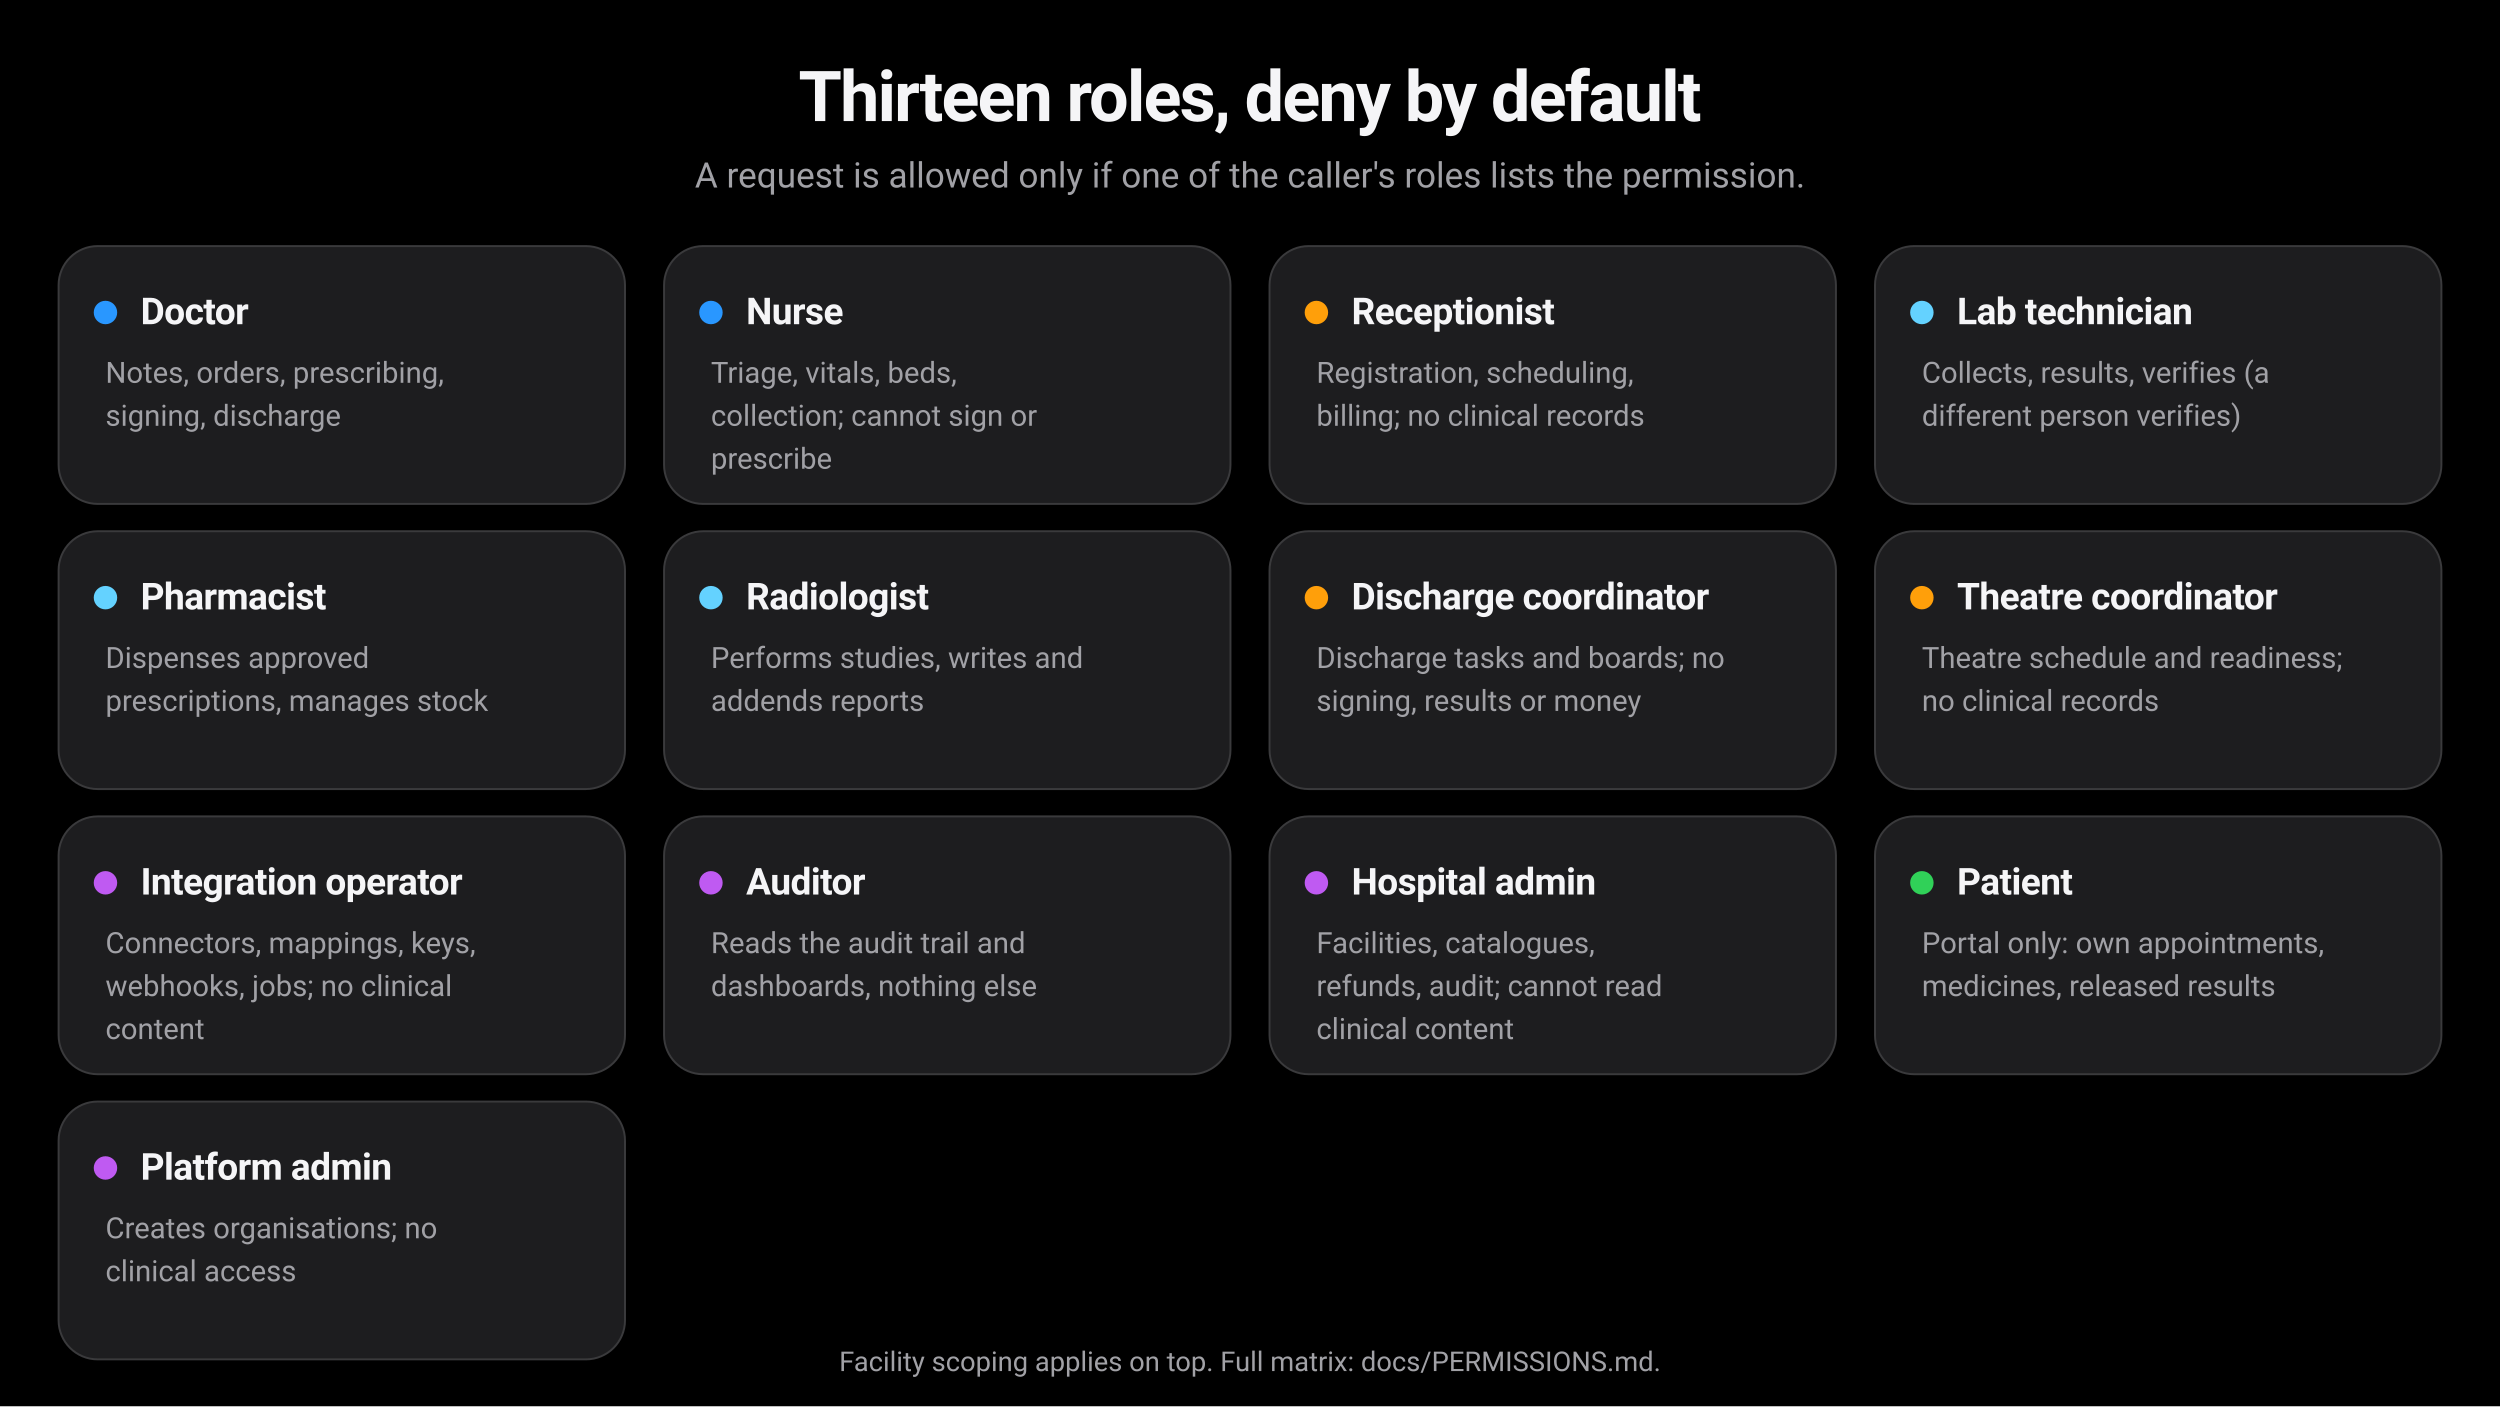
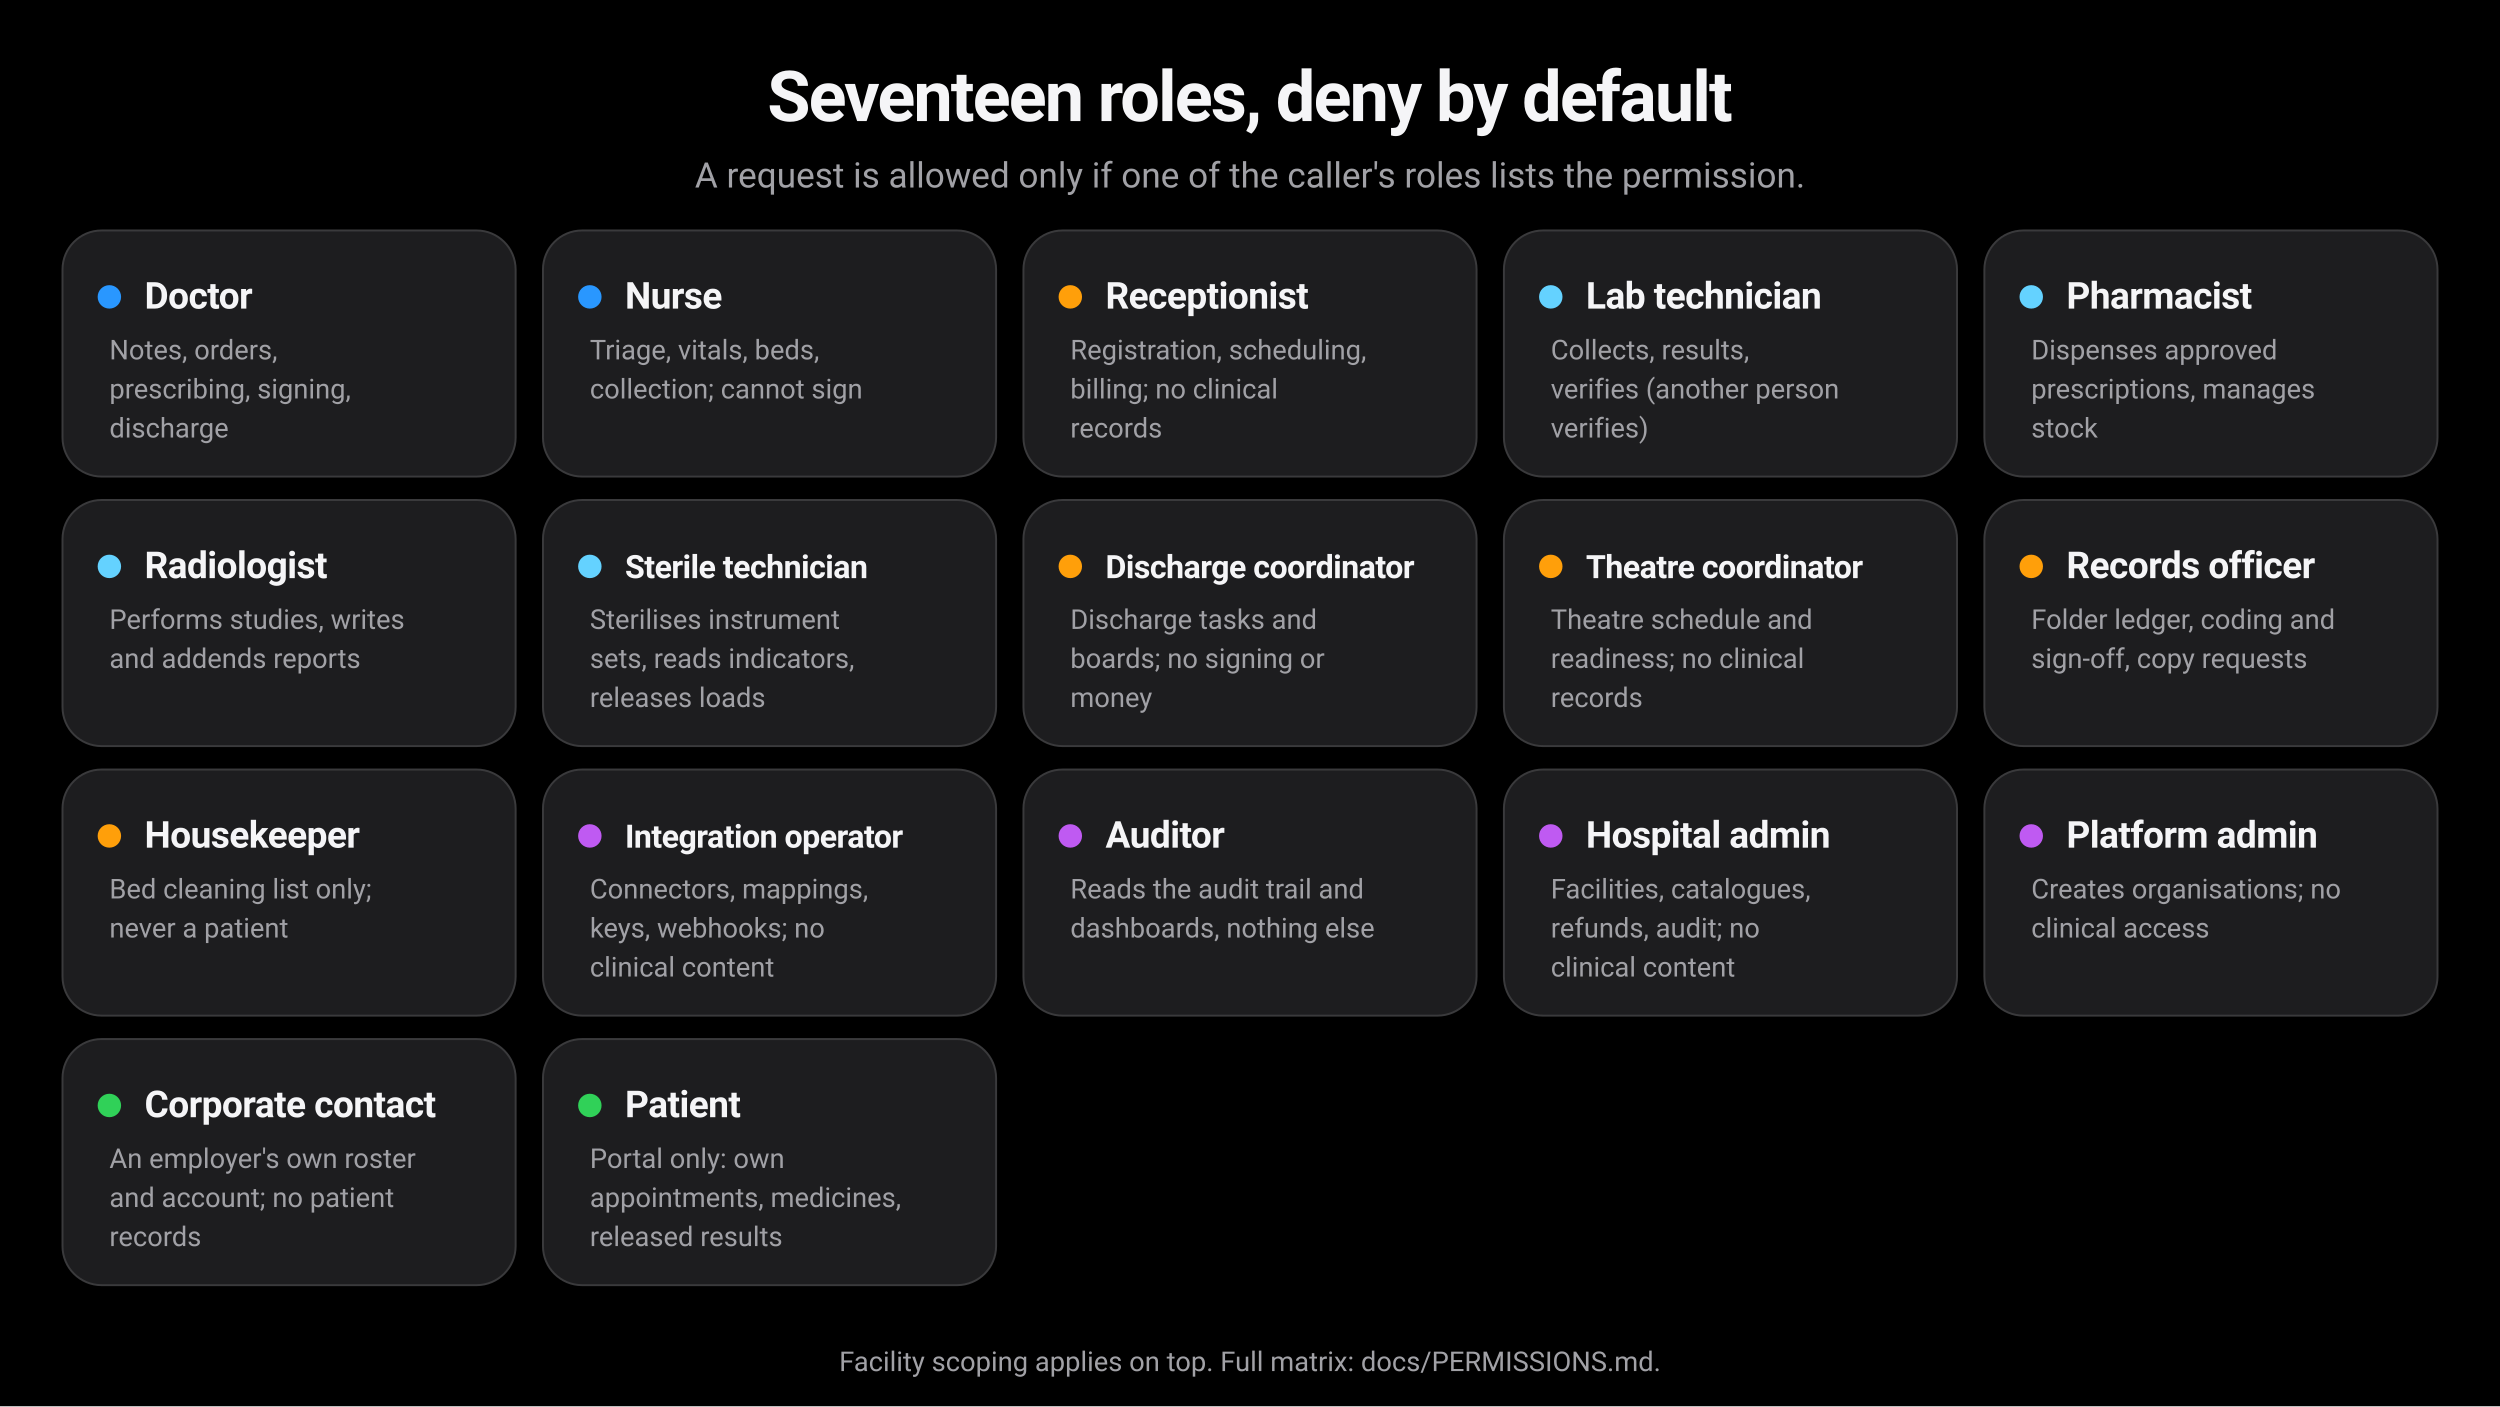
<svg xmlns="http://www.w3.org/2000/svg" viewBox="0 0 1280 720" width="1280" height="720" role="img" aria-labelledby="t d">
  <defs />
  <rect x="0" y="0" width="1280" height="720" rx="0" fill="#000000" />
-   <text x="640" y="62" font-family="-apple-system,BlinkMacSystemFont,'SF Pro Display','SF Pro Text','Segoe UI',Roboto,Helvetica,Arial,sans-serif" font-size="36" font-weight="700" fill="#f5f5f7" text-anchor="middle" letter-spacing="-1">Thirteen roles, deny by default</text>
+   <text x="640" y="62" font-family="-apple-system,BlinkMacSystemFont,'SF Pro Display','SF Pro Text','Segoe UI',Roboto,Helvetica,Arial,sans-serif" font-size="36" font-weight="700" fill="#f5f5f7" text-anchor="middle" letter-spacing="-1">Seventeen roles, deny by default</text>
  <text x="640" y="96" font-family="-apple-system,BlinkMacSystemFont,'SF Pro Display','SF Pro Text','Segoe UI',Roboto,Helvetica,Arial,sans-serif" font-size="18" font-weight="400" fill="#a1a1a6" text-anchor="middle">A request is allowed only if one of the caller's roles lists the permission.</text>
-   <rect x="30" y="126" width="290" height="132" rx="20" fill="#1d1d1f" stroke="#3a3a3c" stroke-width="1" />
-   <circle cx="54" cy="160" r="6" fill="#2997ff" />
-   <text x="72" y="166" font-family="-apple-system,BlinkMacSystemFont,'SF Pro Display','SF Pro Text','Segoe UI',Roboto,Helvetica,Arial,sans-serif" font-size="19" font-weight="700" fill="#f5f5f7" letter-spacing="-0.3">Doctor</text>
-   <text x="54" y="196" font-family="-apple-system,BlinkMacSystemFont,'SF Pro Display','SF Pro Text','Segoe UI',Roboto,Helvetica,Arial,sans-serif" font-size="15" font-weight="400" fill="#a1a1a6">Notes, orders, prescribing,</text>
-   <text x="54" y="218" font-family="-apple-system,BlinkMacSystemFont,'SF Pro Display','SF Pro Text','Segoe UI',Roboto,Helvetica,Arial,sans-serif" font-size="15" font-weight="400" fill="#a1a1a6">signing, discharge</text>
-   <rect x="340" y="126" width="290" height="132" rx="20" fill="#1d1d1f" stroke="#3a3a3c" stroke-width="1" />
-   <circle cx="364" cy="160" r="6" fill="#2997ff" />
-   <text x="382" y="166" font-family="-apple-system,BlinkMacSystemFont,'SF Pro Display','SF Pro Text','Segoe UI',Roboto,Helvetica,Arial,sans-serif" font-size="19" font-weight="700" fill="#f5f5f7" letter-spacing="-0.3">Nurse</text>
-   <text x="364" y="196" font-family="-apple-system,BlinkMacSystemFont,'SF Pro Display','SF Pro Text','Segoe UI',Roboto,Helvetica,Arial,sans-serif" font-size="15" font-weight="400" fill="#a1a1a6">Triage, vitals, beds,</text>
-   <text x="364" y="218" font-family="-apple-system,BlinkMacSystemFont,'SF Pro Display','SF Pro Text','Segoe UI',Roboto,Helvetica,Arial,sans-serif" font-size="15" font-weight="400" fill="#a1a1a6">collection; cannot sign or</text>
-   <text x="364" y="240" font-family="-apple-system,BlinkMacSystemFont,'SF Pro Display','SF Pro Text','Segoe UI',Roboto,Helvetica,Arial,sans-serif" font-size="15" font-weight="400" fill="#a1a1a6">prescribe</text>
-   <rect x="650" y="126" width="290" height="132" rx="20" fill="#1d1d1f" stroke="#3a3a3c" stroke-width="1" />
-   <circle cx="674" cy="160" r="6" fill="#ff9f0a" />
-   <text x="692" y="166" font-family="-apple-system,BlinkMacSystemFont,'SF Pro Display','SF Pro Text','Segoe UI',Roboto,Helvetica,Arial,sans-serif" font-size="19" font-weight="700" fill="#f5f5f7" letter-spacing="-0.3">Receptionist</text>
-   <text x="674" y="196" font-family="-apple-system,BlinkMacSystemFont,'SF Pro Display','SF Pro Text','Segoe UI',Roboto,Helvetica,Arial,sans-serif" font-size="15" font-weight="400" fill="#a1a1a6">Registration, scheduling,</text>
-   <text x="674" y="218" font-family="-apple-system,BlinkMacSystemFont,'SF Pro Display','SF Pro Text','Segoe UI',Roboto,Helvetica,Arial,sans-serif" font-size="15" font-weight="400" fill="#a1a1a6">billing; no clinical records</text>
-   <rect x="960" y="126" width="290" height="132" rx="20" fill="#1d1d1f" stroke="#3a3a3c" stroke-width="1" />
-   <circle cx="984" cy="160" r="6" fill="#64d2ff" />
-   <text x="1002" y="166" font-family="-apple-system,BlinkMacSystemFont,'SF Pro Display','SF Pro Text','Segoe UI',Roboto,Helvetica,Arial,sans-serif" font-size="19" font-weight="700" fill="#f5f5f7" letter-spacing="-0.3">Lab technician</text>
-   <text x="984" y="196" font-family="-apple-system,BlinkMacSystemFont,'SF Pro Display','SF Pro Text','Segoe UI',Roboto,Helvetica,Arial,sans-serif" font-size="15" font-weight="400" fill="#a1a1a6">Collects, results, verifies (a</text>
-   <text x="984" y="218" font-family="-apple-system,BlinkMacSystemFont,'SF Pro Display','SF Pro Text','Segoe UI',Roboto,Helvetica,Arial,sans-serif" font-size="15" font-weight="400" fill="#a1a1a6">different person verifies)</text>
-   <rect x="30" y="272" width="290" height="132" rx="20" fill="#1d1d1f" stroke="#3a3a3c" stroke-width="1" />
-   <circle cx="54" cy="306" r="6" fill="#64d2ff" />
-   <text x="72" y="312" font-family="-apple-system,BlinkMacSystemFont,'SF Pro Display','SF Pro Text','Segoe UI',Roboto,Helvetica,Arial,sans-serif" font-size="19" font-weight="700" fill="#f5f5f7" letter-spacing="-0.3">Pharmacist</text>
-   <text x="54" y="342" font-family="-apple-system,BlinkMacSystemFont,'SF Pro Display','SF Pro Text','Segoe UI',Roboto,Helvetica,Arial,sans-serif" font-size="15" font-weight="400" fill="#a1a1a6">Dispenses approved</text>
-   <text x="54" y="364" font-family="-apple-system,BlinkMacSystemFont,'SF Pro Display','SF Pro Text','Segoe UI',Roboto,Helvetica,Arial,sans-serif" font-size="15" font-weight="400" fill="#a1a1a6">prescriptions, manages stock</text>
-   <rect x="340" y="272" width="290" height="132" rx="20" fill="#1d1d1f" stroke="#3a3a3c" stroke-width="1" />
-   <circle cx="364" cy="306" r="6" fill="#64d2ff" />
-   <text x="382" y="312" font-family="-apple-system,BlinkMacSystemFont,'SF Pro Display','SF Pro Text','Segoe UI',Roboto,Helvetica,Arial,sans-serif" font-size="19" font-weight="700" fill="#f5f5f7" letter-spacing="-0.3">Radiologist</text>
-   <text x="364" y="342" font-family="-apple-system,BlinkMacSystemFont,'SF Pro Display','SF Pro Text','Segoe UI',Roboto,Helvetica,Arial,sans-serif" font-size="15" font-weight="400" fill="#a1a1a6">Performs studies, writes and</text>
-   <text x="364" y="364" font-family="-apple-system,BlinkMacSystemFont,'SF Pro Display','SF Pro Text','Segoe UI',Roboto,Helvetica,Arial,sans-serif" font-size="15" font-weight="400" fill="#a1a1a6">addends reports</text>
-   <rect x="650" y="272" width="290" height="132" rx="20" fill="#1d1d1f" stroke="#3a3a3c" stroke-width="1" />
-   <circle cx="674" cy="306" r="6" fill="#ff9f0a" />
-   <text x="692" y="312" font-family="-apple-system,BlinkMacSystemFont,'SF Pro Display','SF Pro Text','Segoe UI',Roboto,Helvetica,Arial,sans-serif" font-size="19" font-weight="700" fill="#f5f5f7" letter-spacing="-0.3">Discharge coordinator</text>
-   <text x="674" y="342" font-family="-apple-system,BlinkMacSystemFont,'SF Pro Display','SF Pro Text','Segoe UI',Roboto,Helvetica,Arial,sans-serif" font-size="15" font-weight="400" fill="#a1a1a6">Discharge tasks and boards; no</text>
-   <text x="674" y="364" font-family="-apple-system,BlinkMacSystemFont,'SF Pro Display','SF Pro Text','Segoe UI',Roboto,Helvetica,Arial,sans-serif" font-size="15" font-weight="400" fill="#a1a1a6">signing, results or money</text>
-   <rect x="960" y="272" width="290" height="132" rx="20" fill="#1d1d1f" stroke="#3a3a3c" stroke-width="1" />
-   <circle cx="984" cy="306" r="6" fill="#ff9f0a" />
-   <text x="1002" y="312" font-family="-apple-system,BlinkMacSystemFont,'SF Pro Display','SF Pro Text','Segoe UI',Roboto,Helvetica,Arial,sans-serif" font-size="19" font-weight="700" fill="#f5f5f7" letter-spacing="-0.3">Theatre coordinator</text>
-   <text x="984" y="342" font-family="-apple-system,BlinkMacSystemFont,'SF Pro Display','SF Pro Text','Segoe UI',Roboto,Helvetica,Arial,sans-serif" font-size="15" font-weight="400" fill="#a1a1a6">Theatre schedule and readiness;</text>
-   <text x="984" y="364" font-family="-apple-system,BlinkMacSystemFont,'SF Pro Display','SF Pro Text','Segoe UI',Roboto,Helvetica,Arial,sans-serif" font-size="15" font-weight="400" fill="#a1a1a6">no clinical records</text>
-   <rect x="30" y="418" width="290" height="132" rx="20" fill="#1d1d1f" stroke="#3a3a3c" stroke-width="1" />
-   <circle cx="54" cy="452" r="6" fill="#bf5af2" />
-   <text x="72" y="458" font-family="-apple-system,BlinkMacSystemFont,'SF Pro Display','SF Pro Text','Segoe UI',Roboto,Helvetica,Arial,sans-serif" font-size="19" font-weight="700" fill="#f5f5f7" letter-spacing="-0.3">Integration operator</text>
-   <text x="54" y="488" font-family="-apple-system,BlinkMacSystemFont,'SF Pro Display','SF Pro Text','Segoe UI',Roboto,Helvetica,Arial,sans-serif" font-size="15" font-weight="400" fill="#a1a1a6">Connectors, mappings, keys,</text>
-   <text x="54" y="510" font-family="-apple-system,BlinkMacSystemFont,'SF Pro Display','SF Pro Text','Segoe UI',Roboto,Helvetica,Arial,sans-serif" font-size="15" font-weight="400" fill="#a1a1a6">webhooks, jobs; no clinical</text>
-   <text x="54" y="532" font-family="-apple-system,BlinkMacSystemFont,'SF Pro Display','SF Pro Text','Segoe UI',Roboto,Helvetica,Arial,sans-serif" font-size="15" font-weight="400" fill="#a1a1a6">content</text>
-   <rect x="340" y="418" width="290" height="132" rx="20" fill="#1d1d1f" stroke="#3a3a3c" stroke-width="1" />
-   <circle cx="364" cy="452" r="6" fill="#bf5af2" />
-   <text x="382" y="458" font-family="-apple-system,BlinkMacSystemFont,'SF Pro Display','SF Pro Text','Segoe UI',Roboto,Helvetica,Arial,sans-serif" font-size="19" font-weight="700" fill="#f5f5f7" letter-spacing="-0.3">Auditor</text>
-   <text x="364" y="488" font-family="-apple-system,BlinkMacSystemFont,'SF Pro Display','SF Pro Text','Segoe UI',Roboto,Helvetica,Arial,sans-serif" font-size="15" font-weight="400" fill="#a1a1a6">Reads the audit trail and</text>
-   <text x="364" y="510" font-family="-apple-system,BlinkMacSystemFont,'SF Pro Display','SF Pro Text','Segoe UI',Roboto,Helvetica,Arial,sans-serif" font-size="15" font-weight="400" fill="#a1a1a6">dashboards, nothing else</text>
-   <rect x="650" y="418" width="290" height="132" rx="20" fill="#1d1d1f" stroke="#3a3a3c" stroke-width="1" />
-   <circle cx="674" cy="452" r="6" fill="#bf5af2" />
-   <text x="692" y="458" font-family="-apple-system,BlinkMacSystemFont,'SF Pro Display','SF Pro Text','Segoe UI',Roboto,Helvetica,Arial,sans-serif" font-size="19" font-weight="700" fill="#f5f5f7" letter-spacing="-0.3">Hospital admin</text>
-   <text x="674" y="488" font-family="-apple-system,BlinkMacSystemFont,'SF Pro Display','SF Pro Text','Segoe UI',Roboto,Helvetica,Arial,sans-serif" font-size="15" font-weight="400" fill="#a1a1a6">Facilities, catalogues,</text>
-   <text x="674" y="510" font-family="-apple-system,BlinkMacSystemFont,'SF Pro Display','SF Pro Text','Segoe UI',Roboto,Helvetica,Arial,sans-serif" font-size="15" font-weight="400" fill="#a1a1a6">refunds, audit; cannot read</text>
-   <text x="674" y="532" font-family="-apple-system,BlinkMacSystemFont,'SF Pro Display','SF Pro Text','Segoe UI',Roboto,Helvetica,Arial,sans-serif" font-size="15" font-weight="400" fill="#a1a1a6">clinical content</text>
-   <rect x="960" y="418" width="290" height="132" rx="20" fill="#1d1d1f" stroke="#3a3a3c" stroke-width="1" />
-   <circle cx="984" cy="452" r="6" fill="#30d158" />
-   <text x="1002" y="458" font-family="-apple-system,BlinkMacSystemFont,'SF Pro Display','SF Pro Text','Segoe UI',Roboto,Helvetica,Arial,sans-serif" font-size="19" font-weight="700" fill="#f5f5f7" letter-spacing="-0.3">Patient</text>
-   <text x="984" y="488" font-family="-apple-system,BlinkMacSystemFont,'SF Pro Display','SF Pro Text','Segoe UI',Roboto,Helvetica,Arial,sans-serif" font-size="15" font-weight="400" fill="#a1a1a6">Portal only: own appointments,</text>
-   <text x="984" y="510" font-family="-apple-system,BlinkMacSystemFont,'SF Pro Display','SF Pro Text','Segoe UI',Roboto,Helvetica,Arial,sans-serif" font-size="15" font-weight="400" fill="#a1a1a6">medicines, released results</text>
-   <rect x="30" y="564" width="290" height="132" rx="20" fill="#1d1d1f" stroke="#3a3a3c" stroke-width="1" />
-   <circle cx="54" cy="598" r="6" fill="#bf5af2" />
-   <text x="72" y="604" font-family="-apple-system,BlinkMacSystemFont,'SF Pro Display','SF Pro Text','Segoe UI',Roboto,Helvetica,Arial,sans-serif" font-size="19" font-weight="700" fill="#f5f5f7" letter-spacing="-0.3">Platform admin</text>
-   <text x="54" y="634" font-family="-apple-system,BlinkMacSystemFont,'SF Pro Display','SF Pro Text','Segoe UI',Roboto,Helvetica,Arial,sans-serif" font-size="15" font-weight="400" fill="#a1a1a6">Creates organisations; no</text>
-   <text x="54" y="656" font-family="-apple-system,BlinkMacSystemFont,'SF Pro Display','SF Pro Text','Segoe UI',Roboto,Helvetica,Arial,sans-serif" font-size="15" font-weight="400" fill="#a1a1a6">clinical access</text>
+   <rect x="32" y="118" width="232" height="126" rx="20" fill="#1d1d1f" stroke="#3a3a3c" stroke-width="1" />
+   <circle cx="56" cy="152" r="6" fill="#2997ff" />
+   <text x="74" y="158" font-family="-apple-system,BlinkMacSystemFont,'SF Pro Display','SF Pro Text','Segoe UI',Roboto,Helvetica,Arial,sans-serif" font-size="19" font-weight="700" fill="#f5f5f7" letter-spacing="-0.3">Doctor</text>
+   <text x="56" y="184" font-family="-apple-system,BlinkMacSystemFont,'SF Pro Display','SF Pro Text','Segoe UI',Roboto,Helvetica,Arial,sans-serif" font-size="14" font-weight="400" fill="#a1a1a6">Notes, orders,</text>
+   <text x="56" y="204" font-family="-apple-system,BlinkMacSystemFont,'SF Pro Display','SF Pro Text','Segoe UI',Roboto,Helvetica,Arial,sans-serif" font-size="14" font-weight="400" fill="#a1a1a6">prescribing, signing,</text>
+   <text x="56" y="224" font-family="-apple-system,BlinkMacSystemFont,'SF Pro Display','SF Pro Text','Segoe UI',Roboto,Helvetica,Arial,sans-serif" font-size="14" font-weight="400" fill="#a1a1a6">discharge</text>
+   <rect x="278" y="118" width="232" height="126" rx="20" fill="#1d1d1f" stroke="#3a3a3c" stroke-width="1" />
+   <circle cx="302" cy="152" r="6" fill="#2997ff" />
+   <text x="320" y="158" font-family="-apple-system,BlinkMacSystemFont,'SF Pro Display','SF Pro Text','Segoe UI',Roboto,Helvetica,Arial,sans-serif" font-size="19" font-weight="700" fill="#f5f5f7" letter-spacing="-0.3">Nurse</text>
+   <text x="302" y="184" font-family="-apple-system,BlinkMacSystemFont,'SF Pro Display','SF Pro Text','Segoe UI',Roboto,Helvetica,Arial,sans-serif" font-size="14" font-weight="400" fill="#a1a1a6">Triage, vitals, beds,</text>
+   <text x="302" y="204" font-family="-apple-system,BlinkMacSystemFont,'SF Pro Display','SF Pro Text','Segoe UI',Roboto,Helvetica,Arial,sans-serif" font-size="14" font-weight="400" fill="#a1a1a6">collection; cannot sign</text>
+   <rect x="524" y="118" width="232" height="126" rx="20" fill="#1d1d1f" stroke="#3a3a3c" stroke-width="1" />
+   <circle cx="548" cy="152" r="6" fill="#ff9f0a" />
+   <text x="566" y="158" font-family="-apple-system,BlinkMacSystemFont,'SF Pro Display','SF Pro Text','Segoe UI',Roboto,Helvetica,Arial,sans-serif" font-size="19" font-weight="700" fill="#f5f5f7" letter-spacing="-0.3">Receptionist</text>
+   <text x="548" y="184" font-family="-apple-system,BlinkMacSystemFont,'SF Pro Display','SF Pro Text','Segoe UI',Roboto,Helvetica,Arial,sans-serif" font-size="14" font-weight="400" fill="#a1a1a6">Registration, scheduling,</text>
+   <text x="548" y="204" font-family="-apple-system,BlinkMacSystemFont,'SF Pro Display','SF Pro Text','Segoe UI',Roboto,Helvetica,Arial,sans-serif" font-size="14" font-weight="400" fill="#a1a1a6">billing; no clinical</text>
+   <text x="548" y="224" font-family="-apple-system,BlinkMacSystemFont,'SF Pro Display','SF Pro Text','Segoe UI',Roboto,Helvetica,Arial,sans-serif" font-size="14" font-weight="400" fill="#a1a1a6">records</text>
+   <rect x="770" y="118" width="232" height="126" rx="20" fill="#1d1d1f" stroke="#3a3a3c" stroke-width="1" />
+   <circle cx="794" cy="152" r="6" fill="#64d2ff" />
+   <text x="812" y="158" font-family="-apple-system,BlinkMacSystemFont,'SF Pro Display','SF Pro Text','Segoe UI',Roboto,Helvetica,Arial,sans-serif" font-size="19" font-weight="700" fill="#f5f5f7" letter-spacing="-0.3">Lab technician</text>
+   <text x="794" y="184" font-family="-apple-system,BlinkMacSystemFont,'SF Pro Display','SF Pro Text','Segoe UI',Roboto,Helvetica,Arial,sans-serif" font-size="14" font-weight="400" fill="#a1a1a6">Collects, results,</text>
+   <text x="794" y="204" font-family="-apple-system,BlinkMacSystemFont,'SF Pro Display','SF Pro Text','Segoe UI',Roboto,Helvetica,Arial,sans-serif" font-size="14" font-weight="400" fill="#a1a1a6">verifies (another person</text>
+   <text x="794" y="224" font-family="-apple-system,BlinkMacSystemFont,'SF Pro Display','SF Pro Text','Segoe UI',Roboto,Helvetica,Arial,sans-serif" font-size="14" font-weight="400" fill="#a1a1a6">verifies)</text>
+   <rect x="1016" y="118" width="232" height="126" rx="20" fill="#1d1d1f" stroke="#3a3a3c" stroke-width="1" />
+   <circle cx="1040" cy="152" r="6" fill="#64d2ff" />
+   <text x="1058" y="158" font-family="-apple-system,BlinkMacSystemFont,'SF Pro Display','SF Pro Text','Segoe UI',Roboto,Helvetica,Arial,sans-serif" font-size="19" font-weight="700" fill="#f5f5f7" letter-spacing="-0.3">Pharmacist</text>
+   <text x="1040" y="184" font-family="-apple-system,BlinkMacSystemFont,'SF Pro Display','SF Pro Text','Segoe UI',Roboto,Helvetica,Arial,sans-serif" font-size="14" font-weight="400" fill="#a1a1a6">Dispenses approved</text>
+   <text x="1040" y="204" font-family="-apple-system,BlinkMacSystemFont,'SF Pro Display','SF Pro Text','Segoe UI',Roboto,Helvetica,Arial,sans-serif" font-size="14" font-weight="400" fill="#a1a1a6">prescriptions, manages</text>
+   <text x="1040" y="224" font-family="-apple-system,BlinkMacSystemFont,'SF Pro Display','SF Pro Text','Segoe UI',Roboto,Helvetica,Arial,sans-serif" font-size="14" font-weight="400" fill="#a1a1a6">stock</text>
+   <rect x="32" y="256" width="232" height="126" rx="20" fill="#1d1d1f" stroke="#3a3a3c" stroke-width="1" />
+   <circle cx="56" cy="290" r="6" fill="#64d2ff" />
+   <text x="74" y="296" font-family="-apple-system,BlinkMacSystemFont,'SF Pro Display','SF Pro Text','Segoe UI',Roboto,Helvetica,Arial,sans-serif" font-size="19" font-weight="700" fill="#f5f5f7" letter-spacing="-0.3">Radiologist</text>
+   <text x="56" y="322" font-family="-apple-system,BlinkMacSystemFont,'SF Pro Display','SF Pro Text','Segoe UI',Roboto,Helvetica,Arial,sans-serif" font-size="14" font-weight="400" fill="#a1a1a6">Performs studies, writes</text>
+   <text x="56" y="342" font-family="-apple-system,BlinkMacSystemFont,'SF Pro Display','SF Pro Text','Segoe UI',Roboto,Helvetica,Arial,sans-serif" font-size="14" font-weight="400" fill="#a1a1a6">and addends reports</text>
+   <rect x="278" y="256" width="232" height="126" rx="20" fill="#1d1d1f" stroke="#3a3a3c" stroke-width="1" />
+   <circle cx="302" cy="290" r="6" fill="#64d2ff" />
+   <text x="320" y="296" font-family="-apple-system,BlinkMacSystemFont,'SF Pro Display','SF Pro Text','Segoe UI',Roboto,Helvetica,Arial,sans-serif" font-size="16.5" font-weight="700" fill="#f5f5f7" letter-spacing="-0.3">Sterile technician</text>
+   <text x="302" y="322" font-family="-apple-system,BlinkMacSystemFont,'SF Pro Display','SF Pro Text','Segoe UI',Roboto,Helvetica,Arial,sans-serif" font-size="14" font-weight="400" fill="#a1a1a6">Sterilises instrument</text>
+   <text x="302" y="342" font-family="-apple-system,BlinkMacSystemFont,'SF Pro Display','SF Pro Text','Segoe UI',Roboto,Helvetica,Arial,sans-serif" font-size="14" font-weight="400" fill="#a1a1a6">sets, reads indicators,</text>
+   <text x="302" y="362" font-family="-apple-system,BlinkMacSystemFont,'SF Pro Display','SF Pro Text','Segoe UI',Roboto,Helvetica,Arial,sans-serif" font-size="14" font-weight="400" fill="#a1a1a6">releases loads</text>
+   <rect x="524" y="256" width="232" height="126" rx="20" fill="#1d1d1f" stroke="#3a3a3c" stroke-width="1" />
+   <circle cx="548" cy="290" r="6" fill="#ff9f0a" />
+   <text x="566" y="296" font-family="-apple-system,BlinkMacSystemFont,'SF Pro Display','SF Pro Text','Segoe UI',Roboto,Helvetica,Arial,sans-serif" font-size="16.5" font-weight="700" fill="#f5f5f7" letter-spacing="-0.3">Discharge coordinator</text>
+   <text x="548" y="322" font-family="-apple-system,BlinkMacSystemFont,'SF Pro Display','SF Pro Text','Segoe UI',Roboto,Helvetica,Arial,sans-serif" font-size="14" font-weight="400" fill="#a1a1a6">Discharge tasks and</text>
+   <text x="548" y="342" font-family="-apple-system,BlinkMacSystemFont,'SF Pro Display','SF Pro Text','Segoe UI',Roboto,Helvetica,Arial,sans-serif" font-size="14" font-weight="400" fill="#a1a1a6">boards; no signing or</text>
+   <text x="548" y="362" font-family="-apple-system,BlinkMacSystemFont,'SF Pro Display','SF Pro Text','Segoe UI',Roboto,Helvetica,Arial,sans-serif" font-size="14" font-weight="400" fill="#a1a1a6">money</text>
+   <rect x="770" y="256" width="232" height="126" rx="20" fill="#1d1d1f" stroke="#3a3a3c" stroke-width="1" />
+   <circle cx="794" cy="290" r="6" fill="#ff9f0a" />
+   <text x="812" y="296" font-family="-apple-system,BlinkMacSystemFont,'SF Pro Display','SF Pro Text','Segoe UI',Roboto,Helvetica,Arial,sans-serif" font-size="16.5" font-weight="700" fill="#f5f5f7" letter-spacing="-0.3">Theatre coordinator</text>
+   <text x="794" y="322" font-family="-apple-system,BlinkMacSystemFont,'SF Pro Display','SF Pro Text','Segoe UI',Roboto,Helvetica,Arial,sans-serif" font-size="14" font-weight="400" fill="#a1a1a6">Theatre schedule and</text>
+   <text x="794" y="342" font-family="-apple-system,BlinkMacSystemFont,'SF Pro Display','SF Pro Text','Segoe UI',Roboto,Helvetica,Arial,sans-serif" font-size="14" font-weight="400" fill="#a1a1a6">readiness; no clinical</text>
+   <text x="794" y="362" font-family="-apple-system,BlinkMacSystemFont,'SF Pro Display','SF Pro Text','Segoe UI',Roboto,Helvetica,Arial,sans-serif" font-size="14" font-weight="400" fill="#a1a1a6">records</text>
+   <rect x="1016" y="256" width="232" height="126" rx="20" fill="#1d1d1f" stroke="#3a3a3c" stroke-width="1" />
+   <circle cx="1040" cy="290" r="6" fill="#ff9f0a" />
+   <text x="1058" y="296" font-family="-apple-system,BlinkMacSystemFont,'SF Pro Display','SF Pro Text','Segoe UI',Roboto,Helvetica,Arial,sans-serif" font-size="19" font-weight="700" fill="#f5f5f7" letter-spacing="-0.3">Records officer</text>
+   <text x="1040" y="322" font-family="-apple-system,BlinkMacSystemFont,'SF Pro Display','SF Pro Text','Segoe UI',Roboto,Helvetica,Arial,sans-serif" font-size="14" font-weight="400" fill="#a1a1a6">Folder ledger, coding and</text>
+   <text x="1040" y="342" font-family="-apple-system,BlinkMacSystemFont,'SF Pro Display','SF Pro Text','Segoe UI',Roboto,Helvetica,Arial,sans-serif" font-size="14" font-weight="400" fill="#a1a1a6">sign-off, copy requests</text>
+   <rect x="32" y="394" width="232" height="126" rx="20" fill="#1d1d1f" stroke="#3a3a3c" stroke-width="1" />
+   <circle cx="56" cy="428" r="6" fill="#ff9f0a" />
+   <text x="74" y="434" font-family="-apple-system,BlinkMacSystemFont,'SF Pro Display','SF Pro Text','Segoe UI',Roboto,Helvetica,Arial,sans-serif" font-size="19" font-weight="700" fill="#f5f5f7" letter-spacing="-0.3">Housekeeper</text>
+   <text x="56" y="460" font-family="-apple-system,BlinkMacSystemFont,'SF Pro Display','SF Pro Text','Segoe UI',Roboto,Helvetica,Arial,sans-serif" font-size="14" font-weight="400" fill="#a1a1a6">Bed cleaning list only;</text>
+   <text x="56" y="480" font-family="-apple-system,BlinkMacSystemFont,'SF Pro Display','SF Pro Text','Segoe UI',Roboto,Helvetica,Arial,sans-serif" font-size="14" font-weight="400" fill="#a1a1a6">never a patient</text>
+   <rect x="278" y="394" width="232" height="126" rx="20" fill="#1d1d1f" stroke="#3a3a3c" stroke-width="1" />
+   <circle cx="302" cy="428" r="6" fill="#bf5af2" />
+   <text x="320" y="434" font-family="-apple-system,BlinkMacSystemFont,'SF Pro Display','SF Pro Text','Segoe UI',Roboto,Helvetica,Arial,sans-serif" font-size="16.5" font-weight="700" fill="#f5f5f7" letter-spacing="-0.3">Integration operator</text>
+   <text x="302" y="460" font-family="-apple-system,BlinkMacSystemFont,'SF Pro Display','SF Pro Text','Segoe UI',Roboto,Helvetica,Arial,sans-serif" font-size="14" font-weight="400" fill="#a1a1a6">Connectors, mappings,</text>
+   <text x="302" y="480" font-family="-apple-system,BlinkMacSystemFont,'SF Pro Display','SF Pro Text','Segoe UI',Roboto,Helvetica,Arial,sans-serif" font-size="14" font-weight="400" fill="#a1a1a6">keys, webhooks; no</text>
+   <text x="302" y="500" font-family="-apple-system,BlinkMacSystemFont,'SF Pro Display','SF Pro Text','Segoe UI',Roboto,Helvetica,Arial,sans-serif" font-size="14" font-weight="400" fill="#a1a1a6">clinical content</text>
+   <rect x="524" y="394" width="232" height="126" rx="20" fill="#1d1d1f" stroke="#3a3a3c" stroke-width="1" />
+   <circle cx="548" cy="428" r="6" fill="#bf5af2" />
+   <text x="566" y="434" font-family="-apple-system,BlinkMacSystemFont,'SF Pro Display','SF Pro Text','Segoe UI',Roboto,Helvetica,Arial,sans-serif" font-size="19" font-weight="700" fill="#f5f5f7" letter-spacing="-0.3">Auditor</text>
+   <text x="548" y="460" font-family="-apple-system,BlinkMacSystemFont,'SF Pro Display','SF Pro Text','Segoe UI',Roboto,Helvetica,Arial,sans-serif" font-size="14" font-weight="400" fill="#a1a1a6">Reads the audit trail and</text>
+   <text x="548" y="480" font-family="-apple-system,BlinkMacSystemFont,'SF Pro Display','SF Pro Text','Segoe UI',Roboto,Helvetica,Arial,sans-serif" font-size="14" font-weight="400" fill="#a1a1a6">dashboards, nothing else</text>
+   <rect x="770" y="394" width="232" height="126" rx="20" fill="#1d1d1f" stroke="#3a3a3c" stroke-width="1" />
+   <circle cx="794" cy="428" r="6" fill="#bf5af2" />
+   <text x="812" y="434" font-family="-apple-system,BlinkMacSystemFont,'SF Pro Display','SF Pro Text','Segoe UI',Roboto,Helvetica,Arial,sans-serif" font-size="19" font-weight="700" fill="#f5f5f7" letter-spacing="-0.3">Hospital admin</text>
+   <text x="794" y="460" font-family="-apple-system,BlinkMacSystemFont,'SF Pro Display','SF Pro Text','Segoe UI',Roboto,Helvetica,Arial,sans-serif" font-size="14" font-weight="400" fill="#a1a1a6">Facilities, catalogues,</text>
+   <text x="794" y="480" font-family="-apple-system,BlinkMacSystemFont,'SF Pro Display','SF Pro Text','Segoe UI',Roboto,Helvetica,Arial,sans-serif" font-size="14" font-weight="400" fill="#a1a1a6">refunds, audit; no</text>
+   <text x="794" y="500" font-family="-apple-system,BlinkMacSystemFont,'SF Pro Display','SF Pro Text','Segoe UI',Roboto,Helvetica,Arial,sans-serif" font-size="14" font-weight="400" fill="#a1a1a6">clinical content</text>
+   <rect x="1016" y="394" width="232" height="126" rx="20" fill="#1d1d1f" stroke="#3a3a3c" stroke-width="1" />
+   <circle cx="1040" cy="428" r="6" fill="#bf5af2" />
+   <text x="1058" y="434" font-family="-apple-system,BlinkMacSystemFont,'SF Pro Display','SF Pro Text','Segoe UI',Roboto,Helvetica,Arial,sans-serif" font-size="19" font-weight="700" fill="#f5f5f7" letter-spacing="-0.3">Platform admin</text>
+   <text x="1040" y="460" font-family="-apple-system,BlinkMacSystemFont,'SF Pro Display','SF Pro Text','Segoe UI',Roboto,Helvetica,Arial,sans-serif" font-size="14" font-weight="400" fill="#a1a1a6">Creates organisations; no</text>
+   <text x="1040" y="480" font-family="-apple-system,BlinkMacSystemFont,'SF Pro Display','SF Pro Text','Segoe UI',Roboto,Helvetica,Arial,sans-serif" font-size="14" font-weight="400" fill="#a1a1a6">clinical access</text>
+   <rect x="32" y="532" width="232" height="126" rx="20" fill="#1d1d1f" stroke="#3a3a3c" stroke-width="1" />
+   <circle cx="56" cy="566" r="6" fill="#30d158" />
+   <text x="74" y="572" font-family="-apple-system,BlinkMacSystemFont,'SF Pro Display','SF Pro Text','Segoe UI',Roboto,Helvetica,Arial,sans-serif" font-size="19" font-weight="700" fill="#f5f5f7" letter-spacing="-0.3">Corporate contact</text>
+   <text x="56" y="598" font-family="-apple-system,BlinkMacSystemFont,'SF Pro Display','SF Pro Text','Segoe UI',Roboto,Helvetica,Arial,sans-serif" font-size="14" font-weight="400" fill="#a1a1a6">An employer's own roster</text>
+   <text x="56" y="618" font-family="-apple-system,BlinkMacSystemFont,'SF Pro Display','SF Pro Text','Segoe UI',Roboto,Helvetica,Arial,sans-serif" font-size="14" font-weight="400" fill="#a1a1a6">and account; no patient</text>
+   <text x="56" y="638" font-family="-apple-system,BlinkMacSystemFont,'SF Pro Display','SF Pro Text','Segoe UI',Roboto,Helvetica,Arial,sans-serif" font-size="14" font-weight="400" fill="#a1a1a6">records</text>
+   <rect x="278" y="532" width="232" height="126" rx="20" fill="#1d1d1f" stroke="#3a3a3c" stroke-width="1" />
+   <circle cx="302" cy="566" r="6" fill="#30d158" />
+   <text x="320" y="572" font-family="-apple-system,BlinkMacSystemFont,'SF Pro Display','SF Pro Text','Segoe UI',Roboto,Helvetica,Arial,sans-serif" font-size="19" font-weight="700" fill="#f5f5f7" letter-spacing="-0.3">Patient</text>
+   <text x="302" y="598" font-family="-apple-system,BlinkMacSystemFont,'SF Pro Display','SF Pro Text','Segoe UI',Roboto,Helvetica,Arial,sans-serif" font-size="14" font-weight="400" fill="#a1a1a6">Portal only: own</text>
+   <text x="302" y="618" font-family="-apple-system,BlinkMacSystemFont,'SF Pro Display','SF Pro Text','Segoe UI',Roboto,Helvetica,Arial,sans-serif" font-size="14" font-weight="400" fill="#a1a1a6">appointments, medicines,</text>
+   <text x="302" y="638" font-family="-apple-system,BlinkMacSystemFont,'SF Pro Display','SF Pro Text','Segoe UI',Roboto,Helvetica,Arial,sans-serif" font-size="14" font-weight="400" fill="#a1a1a6">released results</text>
  <text x="640" y="702" font-family="-apple-system,BlinkMacSystemFont,'SF Pro Display','SF Pro Text','Segoe UI',Roboto,Helvetica,Arial,sans-serif" font-size="14" font-weight="400" fill="#a1a1a6" text-anchor="middle">Facility scoping applies on top. Full matrix: docs/PERMISSIONS.md.</text>
</svg>
